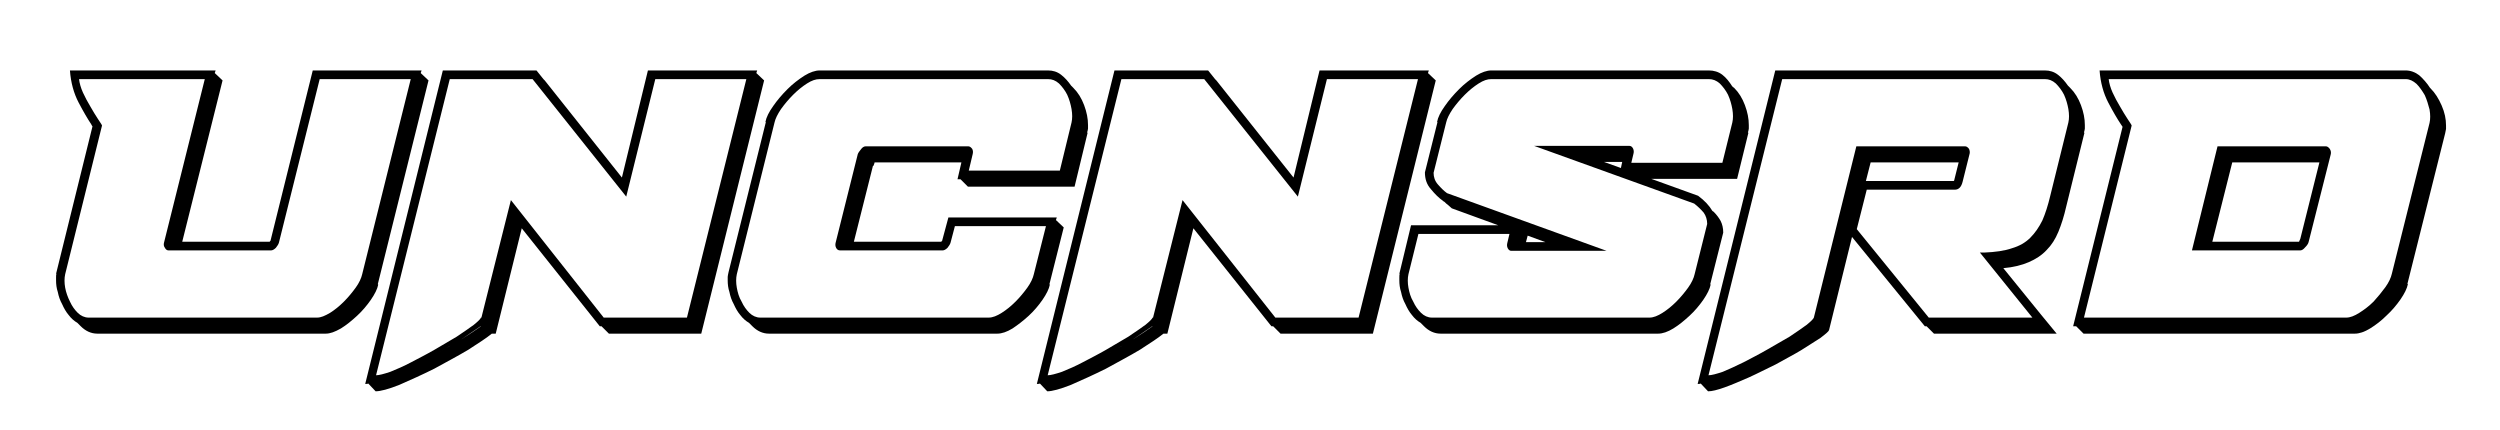
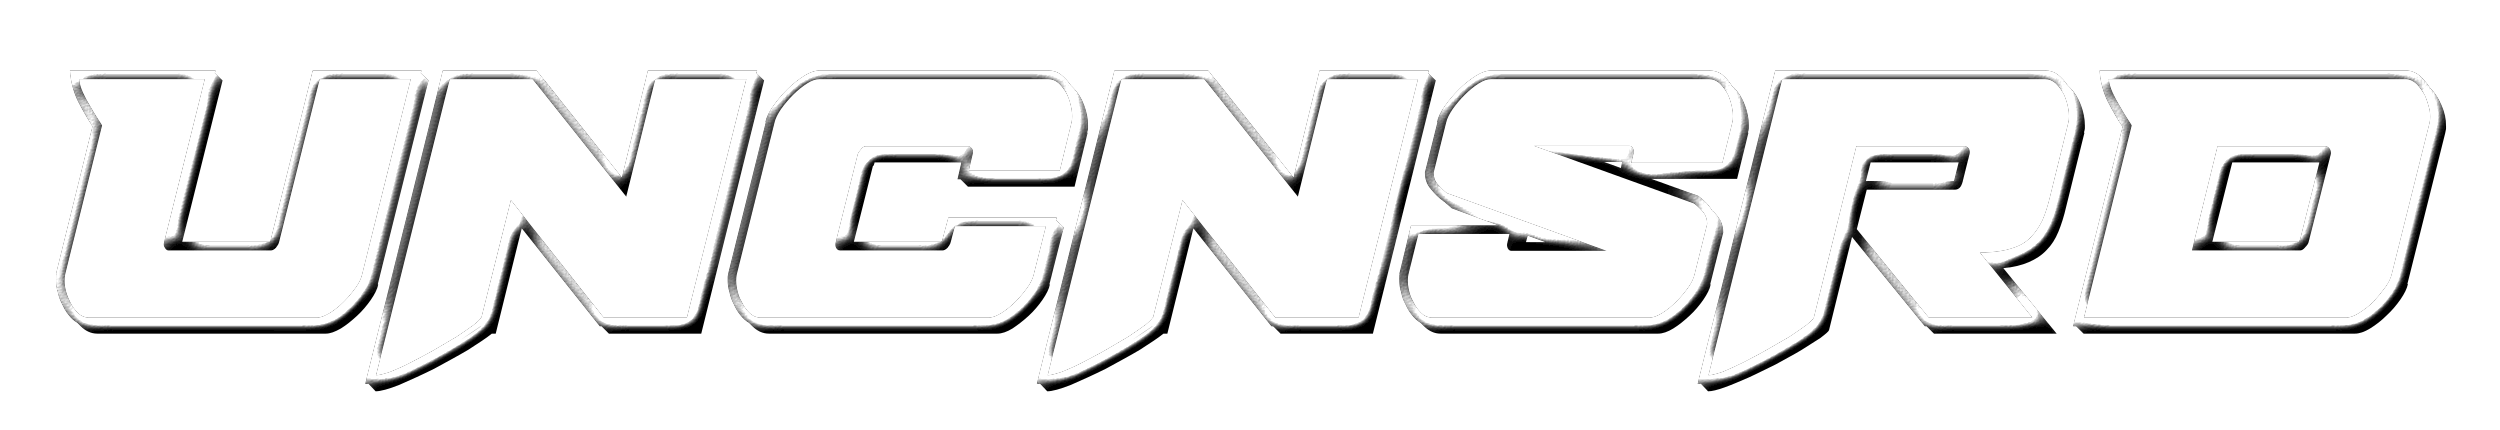
<svg xmlns="http://www.w3.org/2000/svg" width="100%" height="100%" viewBox="0 0 1280 220" version="1.1" xml:space="preserve" style="fill-rule:evenodd;clip-rule:evenodd;stroke-linejoin:round;stroke-miterlimit:2;">
-   <g transform="matrix(1,0,0,1,-95.0538,-70.8217)">
+   <filter id="Bevel2" filterUnits="objectBoundingBox" x="-10%" y="-10%" width="150%" height="150%">
+     <feGaussianBlur in="SourceAlpha" stdDeviation="4.8" result="blur" />
+     <feSpecularLighting in="blur" surfaceScale="10" specularConstant="23.5" specularExponent="10" result="specOut" lighting-color="#cccccc">
+       <fePointLight x="-5000" y="-10000" z="0000" />
+     </feSpecularLighting>
+     <feComposite in="specOut" in2="SourceAlpha" operator="in" result="specOut2" />
+     <feComposite in="SourceGraphic" in2="specOut2" operator="arithmetic" k1="0" k2="1" k3="1" k4="0" result="litPaint" />
+   </filter>
+   <g transform="matrix(1,0,0,1,-95.0538,-70.8217)" filter="url(#Bevel2)">
    <g transform="matrix(222,0,0,222,104,233.431)">
      <path d="M0.38,-0.175L0.473,-0.547L0.455,-0.564L0.457,-0.57L0.121,-0.57C0.123,-0.542 0.13,-0.517 0.141,-0.496C0.152,-0.475 0.162,-0.458 0.17,-0.446C0.171,-0.444 0.172,-0.442 0.173,-0.441L0.089,-0.101L0.09,-0.101C0.089,-0.099 0.089,-0.096 0.089,-0.092L0.089,-0.086C0.089,-0.077 0.09,-0.068 0.093,-0.059C0.095,-0.049 0.098,-0.04 0.103,-0.031C0.107,-0.022 0.112,-0.013 0.118,-0.006C0.124,0.002 0.131,0.008 0.138,0.012L0.146,0.02C0.157,0.031 0.17,0.037 0.184,0.037L0.711,0.037C0.721,0.037 0.732,0.033 0.746,0.025C0.759,0.017 0.771,0.007 0.783,-0.004C0.795,-0.015 0.806,-0.028 0.815,-0.041C0.824,-0.054 0.83,-0.066 0.832,-0.076L0.831,-0.077L0.948,-0.547L0.93,-0.564L0.932,-0.57L0.681,-0.57L0.584,-0.179C0.584,-0.178 0.584,-0.178 0.584,-0.178C0.583,-0.177 0.583,-0.177 0.583,-0.176L0.583,-0.177C0.582,-0.176 0.582,-0.176 0.582,-0.175L0.38,-0.175ZM0.691,-0L0.164,-0C0.155,-0 0.146,-0.004 0.139,-0.011C0.132,-0.018 0.126,-0.026 0.121,-0.037C0.116,-0.047 0.112,-0.058 0.11,-0.069C0.108,-0.08 0.108,-0.091 0.11,-0.1L0.195,-0.443C0.194,-0.446 0.19,-0.451 0.185,-0.459C0.18,-0.467 0.174,-0.476 0.168,-0.487C0.162,-0.497 0.156,-0.508 0.151,-0.519C0.146,-0.53 0.143,-0.541 0.142,-0.55L0.432,-0.55L0.338,-0.173C0.337,-0.169 0.337,-0.165 0.34,-0.161C0.342,-0.157 0.345,-0.155 0.348,-0.155L0.585,-0.155C0.588,-0.155 0.592,-0.157 0.596,-0.161C0.599,-0.165 0.602,-0.169 0.603,-0.173L0.697,-0.55L0.907,-0.55L0.795,-0.1C0.793,-0.091 0.788,-0.08 0.78,-0.069C0.772,-0.058 0.763,-0.047 0.753,-0.037C0.742,-0.026 0.732,-0.018 0.721,-0.011C0.709,-0.004 0.7,-0 0.691,-0Z" style="fill-rule:nonzero;" fill="currentColor" />
    </g>
    <g transform="matrix(222,0,0,222,288.926,233.431)">
      <path d="M0.127,0.086C0.148,0.075 0.169,0.063 0.188,0.052C0.206,0.04 0.222,0.029 0.235,0.02L0.236,0.02C0.225,0.028 0.21,0.038 0.191,0.05C0.171,0.062 0.15,0.074 0.127,0.086ZM0.38,-0.55L0.364,-0.57L0.148,-0.57L-0.031,0.153C-0.028,0.153 -0.025,0.153 -0.024,0.152L-0.007,0.17C0.004,0.17 0.023,0.165 0.048,0.155C0.073,0.144 0.1,0.132 0.128,0.118C0.155,0.103 0.182,0.089 0.207,0.074C0.232,0.058 0.25,0.046 0.261,0.037L0.27,0.037L0.33,-0.206L0.51,0.02L0.514,0.02L0.531,0.037L0.744,0.037L0.889,-0.547L0.871,-0.564L0.873,-0.57L0.621,-0.57L0.561,-0.323L0.383,-0.547L0.38,-0.55ZM0.355,-0.55L0.571,-0.279L0.638,-0.55L0.848,-0.55L0.711,-0L0.519,-0L0.305,-0.271L0.237,-0L0.236,-0C0.235,0.003 0.229,0.009 0.219,0.017C0.208,0.025 0.195,0.034 0.18,0.044C0.165,0.053 0.148,0.063 0.129,0.074C0.11,0.085 0.092,0.094 0.075,0.103C0.058,0.112 0.042,0.119 0.027,0.125C0.012,0.13 0.001,0.133 -0.006,0.133L0.164,-0.55L0.355,-0.55Z" style="fill-rule:nonzero;" fill="currentColor" />
    </g>
    <g transform="matrix(222,0,0,222,460.754,233.431)">
      <path d="M0.106,-0L0.633,-0C0.642,-0 0.652,-0.004 0.663,-0.011C0.674,-0.018 0.684,-0.026 0.695,-0.037C0.705,-0.047 0.714,-0.058 0.722,-0.069C0.73,-0.08 0.735,-0.091 0.737,-0.1L0.765,-0.211L0.555,-0.211L0.545,-0.173C0.544,-0.169 0.541,-0.165 0.538,-0.161C0.534,-0.157 0.53,-0.155 0.527,-0.155L0.29,-0.155C0.286,-0.155 0.283,-0.157 0.281,-0.161C0.279,-0.165 0.279,-0.169 0.28,-0.173L0.331,-0.377C0.332,-0.38 0.335,-0.384 0.339,-0.389C0.342,-0.393 0.346,-0.395 0.349,-0.395L0.586,-0.395C0.589,-0.395 0.592,-0.393 0.595,-0.389C0.597,-0.385 0.597,-0.381 0.596,-0.377L0.587,-0.339L0.797,-0.339L0.824,-0.45C0.826,-0.459 0.826,-0.469 0.824,-0.481C0.822,-0.492 0.819,-0.503 0.814,-0.514C0.809,-0.524 0.802,-0.533 0.795,-0.54C0.787,-0.547 0.779,-0.55 0.77,-0.55L0.243,-0.55C0.234,-0.55 0.225,-0.547 0.214,-0.54C0.203,-0.533 0.192,-0.524 0.182,-0.514C0.171,-0.503 0.162,-0.492 0.154,-0.481C0.146,-0.469 0.141,-0.459 0.139,-0.45L0.052,-0.1C0.05,-0.091 0.05,-0.08 0.052,-0.069C0.054,-0.058 0.057,-0.047 0.063,-0.037C0.068,-0.026 0.074,-0.018 0.081,-0.011C0.088,-0.004 0.097,-0 0.106,-0ZM0.366,-0.35L0.322,-0.175L0.524,-0.175C0.524,-0.176 0.524,-0.176 0.525,-0.177L0.525,-0.176C0.525,-0.177 0.525,-0.177 0.526,-0.178C0.526,-0.178 0.526,-0.178 0.526,-0.179L0.54,-0.231L0.79,-0.231L0.788,-0.225L0.806,-0.208L0.773,-0.077L0.774,-0.076C0.772,-0.066 0.766,-0.054 0.757,-0.041C0.748,-0.028 0.737,-0.015 0.725,-0.004C0.713,0.007 0.7,0.017 0.688,0.025C0.675,0.033 0.663,0.037 0.653,0.037L0.126,0.037C0.112,0.037 0.099,0.031 0.088,0.02L0.08,0.012C0.073,0.008 0.066,0.002 0.06,-0.006C0.054,-0.013 0.049,-0.022 0.045,-0.031C0.04,-0.04 0.037,-0.049 0.035,-0.059C0.032,-0.068 0.031,-0.077 0.031,-0.086L0.031,-0.094C0.031,-0.096 0.032,-0.1 0.033,-0.105L0.119,-0.451L0.118,-0.451C0.12,-0.462 0.126,-0.474 0.136,-0.488C0.145,-0.501 0.156,-0.514 0.169,-0.527C0.181,-0.539 0.194,-0.549 0.208,-0.558C0.221,-0.566 0.233,-0.57 0.243,-0.57L0.77,-0.57C0.781,-0.57 0.791,-0.567 0.8,-0.56C0.809,-0.553 0.816,-0.545 0.823,-0.535L0.828,-0.53C0.839,-0.519 0.847,-0.506 0.853,-0.49C0.859,-0.474 0.862,-0.459 0.862,-0.444L0.862,-0.436C0.862,-0.434 0.861,-0.431 0.86,-0.427L0.861,-0.426L0.831,-0.302L0.585,-0.302L0.568,-0.319L0.561,-0.319L0.57,-0.358L0.369,-0.358C0.37,-0.358 0.37,-0.357 0.369,-0.355C0.368,-0.353 0.368,-0.351 0.367,-0.35L0.366,-0.35Z" style="fill-rule:nonzero;" fill="currentColor" />
    </g>
    <g transform="matrix(222,0,0,222,632.804,233.431)">
      <path d="M0.127,0.086C0.148,0.075 0.169,0.063 0.188,0.052C0.206,0.04 0.222,0.029 0.235,0.02L0.236,0.02C0.225,0.028 0.21,0.038 0.191,0.05C0.171,0.062 0.15,0.074 0.127,0.086ZM0.38,-0.55L0.364,-0.57L0.148,-0.57L-0.031,0.153C-0.028,0.153 -0.025,0.153 -0.024,0.152L-0.007,0.17C0.004,0.17 0.023,0.165 0.048,0.155C0.073,0.144 0.1,0.132 0.128,0.118C0.155,0.103 0.182,0.089 0.207,0.074C0.232,0.058 0.25,0.046 0.261,0.037L0.27,0.037L0.33,-0.206L0.51,0.02L0.514,0.02L0.531,0.037L0.744,0.037L0.889,-0.547L0.871,-0.564L0.873,-0.57L0.621,-0.57L0.561,-0.323L0.383,-0.547L0.38,-0.55ZM0.355,-0.55L0.571,-0.279L0.638,-0.55L0.848,-0.55L0.711,-0L0.519,-0L0.305,-0.271L0.237,-0L0.236,-0C0.235,0.003 0.229,0.009 0.219,0.017C0.208,0.025 0.195,0.034 0.18,0.044C0.165,0.053 0.148,0.063 0.129,0.074C0.11,0.085 0.092,0.094 0.075,0.103C0.058,0.112 0.042,0.119 0.027,0.125C0.012,0.13 0.001,0.133 -0.006,0.133L0.164,-0.55L0.355,-0.55Z" style="fill-rule:nonzero;" fill="currentColor" />
    </g>
    <g transform="matrix(222,0,0,222,804.632,233.431)">
      <path d="M0.799,-0.533L0.8,-0.532C0.8,-0.533 0.8,-0.533 0.799,-0.533ZM0.542,-0.345L0.503,-0.359L0.545,-0.359L0.542,-0.345ZM0.323,-0.174L0.327,-0.189L0.368,-0.174L0.323,-0.174ZM0.612,-0.32L0.81,-0.32L0.836,-0.426L0.835,-0.427C0.836,-0.431 0.837,-0.434 0.837,-0.436L0.837,-0.444C0.837,-0.459 0.834,-0.474 0.828,-0.49C0.822,-0.506 0.814,-0.519 0.803,-0.53L0.8,-0.532L0.799,-0.533C0.792,-0.544 0.785,-0.553 0.776,-0.56C0.767,-0.567 0.756,-0.57 0.745,-0.57L0.243,-0.57C0.233,-0.57 0.221,-0.566 0.208,-0.558C0.194,-0.549 0.181,-0.539 0.169,-0.527C0.156,-0.514 0.145,-0.501 0.136,-0.488C0.126,-0.474 0.12,-0.462 0.118,-0.451L0.119,-0.451L0.09,-0.335C0.09,-0.32 0.094,-0.307 0.104,-0.296C0.113,-0.285 0.122,-0.276 0.132,-0.269L0.133,-0.268L0.135,-0.267C0.138,-0.264 0.14,-0.262 0.143,-0.26C0.146,-0.257 0.149,-0.255 0.152,-0.252L0.259,-0.213L0.058,-0.213L0.031,-0.101L0.032,-0.101C0.031,-0.099 0.031,-0.096 0.031,-0.092L0.031,-0.086C0.031,-0.077 0.032,-0.068 0.035,-0.059C0.037,-0.049 0.04,-0.04 0.045,-0.031C0.049,-0.022 0.054,-0.013 0.06,-0.006C0.066,0.002 0.073,0.008 0.08,0.012L0.088,0.02C0.099,0.031 0.112,0.037 0.126,0.037L0.628,0.037C0.638,0.037 0.65,0.033 0.663,0.025C0.676,0.017 0.688,0.007 0.7,-0.004C0.712,-0.015 0.723,-0.028 0.732,-0.041C0.741,-0.054 0.747,-0.066 0.749,-0.076L0.748,-0.077L0.778,-0.196C0.778,-0.206 0.776,-0.215 0.772,-0.223C0.768,-0.23 0.763,-0.237 0.756,-0.244L0.753,-0.246C0.746,-0.258 0.735,-0.27 0.72,-0.281L0.612,-0.32ZM0.608,-0L0.106,-0C0.097,-0 0.088,-0.004 0.081,-0.011C0.074,-0.018 0.068,-0.026 0.063,-0.037C0.057,-0.047 0.054,-0.058 0.052,-0.069C0.05,-0.08 0.05,-0.091 0.052,-0.1L0.075,-0.193L0.285,-0.193L0.28,-0.172C0.279,-0.168 0.279,-0.164 0.281,-0.16C0.283,-0.156 0.286,-0.154 0.289,-0.154L0.509,-0.154L0.141,-0.287C0.134,-0.292 0.127,-0.299 0.12,-0.307C0.113,-0.315 0.11,-0.324 0.11,-0.334L0.139,-0.45C0.141,-0.459 0.146,-0.469 0.154,-0.481C0.162,-0.492 0.171,-0.503 0.182,-0.514C0.192,-0.524 0.203,-0.533 0.214,-0.54C0.225,-0.547 0.234,-0.55 0.243,-0.55L0.745,-0.55C0.754,-0.55 0.762,-0.547 0.77,-0.54C0.777,-0.533 0.784,-0.524 0.789,-0.514C0.794,-0.503 0.797,-0.492 0.799,-0.481C0.801,-0.469 0.801,-0.459 0.799,-0.45L0.776,-0.357L0.566,-0.357L0.571,-0.378C0.572,-0.382 0.572,-0.386 0.57,-0.39C0.568,-0.394 0.565,-0.396 0.562,-0.396L0.342,-0.396L0.711,-0.263C0.72,-0.256 0.727,-0.249 0.733,-0.242C0.738,-0.235 0.741,-0.226 0.741,-0.216L0.712,-0.1C0.71,-0.091 0.705,-0.08 0.697,-0.069C0.689,-0.058 0.68,-0.047 0.67,-0.037C0.659,-0.026 0.649,-0.018 0.638,-0.011C0.627,-0.004 0.617,-0 0.608,-0Z" style="fill-rule:nonzero;" fill="currentColor" />
    </g>
    <g transform="matrix(222,0,0,222,971.132,233.431)">
      <path d="M0.357,-0.315L0.368,-0.358L0.571,-0.358L0.561,-0.318C0.561,-0.317 0.561,-0.317 0.561,-0.317C0.56,-0.316 0.56,-0.316 0.56,-0.315L0.357,-0.315ZM-0.024,0.152L-0.007,0.17C0.002,0.17 0.014,0.167 0.031,0.161C0.048,0.155 0.066,0.147 0.087,0.138C0.107,0.129 0.128,0.118 0.149,0.108C0.17,0.096 0.19,0.086 0.208,0.075C0.225,0.064 0.24,0.055 0.252,0.047C0.264,0.038 0.271,0.032 0.272,0.029L0.325,-0.186L0.493,0.02L0.497,0.02L0.514,0.037L0.797,0.037L0.76,-0.008L0.674,-0.114C0.697,-0.116 0.717,-0.121 0.733,-0.128C0.749,-0.135 0.763,-0.144 0.774,-0.156C0.785,-0.167 0.794,-0.181 0.801,-0.198C0.808,-0.215 0.814,-0.234 0.819,-0.256L0.861,-0.426L0.86,-0.427C0.861,-0.431 0.862,-0.434 0.862,-0.436L0.862,-0.444C0.862,-0.459 0.859,-0.474 0.853,-0.49C0.847,-0.506 0.839,-0.519 0.828,-0.53L0.823,-0.535C0.816,-0.545 0.809,-0.553 0.8,-0.56C0.791,-0.567 0.781,-0.57 0.77,-0.57L0.148,-0.57L-0.031,0.153C-0.028,0.153 -0.025,0.153 -0.024,0.152ZM0.824,-0.45L0.782,-0.28C0.777,-0.259 0.771,-0.24 0.764,-0.224C0.756,-0.208 0.747,-0.195 0.736,-0.184C0.725,-0.173 0.711,-0.165 0.694,-0.16C0.677,-0.154 0.655,-0.151 0.63,-0.15L0.62,-0.15L0.741,-0L0.502,-0L0.336,-0.204L0.359,-0.295L0.562,-0.295C0.571,-0.295 0.577,-0.301 0.58,-0.313L0.596,-0.377C0.597,-0.38 0.597,-0.384 0.595,-0.389C0.592,-0.393 0.589,-0.395 0.586,-0.395L0.335,-0.395L0.237,-0C0.236,0.003 0.23,0.009 0.22,0.017C0.209,0.025 0.196,0.034 0.181,0.044C0.165,0.053 0.148,0.063 0.129,0.074C0.11,0.085 0.092,0.094 0.075,0.103C0.057,0.112 0.041,0.119 0.027,0.125C0.012,0.13 0.001,0.133 -0.006,0.133L0.164,-0.55L0.77,-0.55C0.779,-0.55 0.787,-0.547 0.795,-0.54C0.802,-0.533 0.809,-0.524 0.814,-0.514C0.819,-0.503 0.822,-0.492 0.824,-0.481C0.826,-0.469 0.826,-0.459 0.824,-0.45Z" style="fill-rule:nonzero;" fill="currentColor" />
    </g>
    <g transform="matrix(222,0,0,222,1143.18,233.431)">
      <path d="M0.581,-0.175L0.381,-0.175L0.427,-0.358L0.628,-0.358L0.584,-0.182L0.581,-0.175ZM0.067,0.02L0.084,0.037L0.71,0.037C0.72,0.037 0.732,0.033 0.745,0.025C0.758,0.017 0.771,0.007 0.783,-0.005C0.795,-0.016 0.806,-0.029 0.815,-0.042C0.824,-0.055 0.83,-0.067 0.832,-0.077L0.831,-0.078L0.918,-0.425C0.919,-0.43 0.92,-0.434 0.92,-0.435L0.92,-0.443C0.92,-0.458 0.917,-0.473 0.91,-0.489C0.903,-0.505 0.895,-0.518 0.884,-0.529L0.883,-0.53C0.876,-0.541 0.867,-0.551 0.858,-0.559C0.849,-0.566 0.838,-0.57 0.827,-0.57L0.121,-0.57C0.123,-0.542 0.13,-0.517 0.141,-0.496C0.152,-0.475 0.162,-0.458 0.17,-0.446C0.171,-0.445 0.171,-0.444 0.172,-0.443C0.173,-0.442 0.173,-0.441 0.174,-0.44L0.06,0.02L0.067,0.02ZM0.603,-0.174L0.654,-0.376C0.655,-0.38 0.655,-0.384 0.652,-0.389C0.649,-0.393 0.646,-0.395 0.643,-0.395L0.393,-0.395L0.334,-0.155L0.584,-0.155C0.587,-0.155 0.591,-0.157 0.595,-0.162C0.599,-0.166 0.602,-0.17 0.603,-0.174ZM0.69,-0L0.085,-0L0.195,-0.443C0.194,-0.446 0.19,-0.451 0.185,-0.459C0.18,-0.467 0.174,-0.476 0.168,-0.487C0.162,-0.497 0.156,-0.508 0.151,-0.519C0.146,-0.53 0.143,-0.541 0.142,-0.55L0.827,-0.55C0.836,-0.55 0.844,-0.546 0.852,-0.539C0.859,-0.532 0.865,-0.523 0.871,-0.513C0.876,-0.502 0.879,-0.491 0.882,-0.48C0.884,-0.468 0.884,-0.458 0.882,-0.449L0.795,-0.101C0.793,-0.092 0.788,-0.081 0.78,-0.07C0.772,-0.059 0.763,-0.048 0.753,-0.037C0.742,-0.026 0.731,-0.018 0.72,-0.011C0.709,-0.004 0.699,-0 0.69,-0Z" style="fill-rule:nonzero;" fill="currentColor" />
    </g>
  </g>
</svg>
